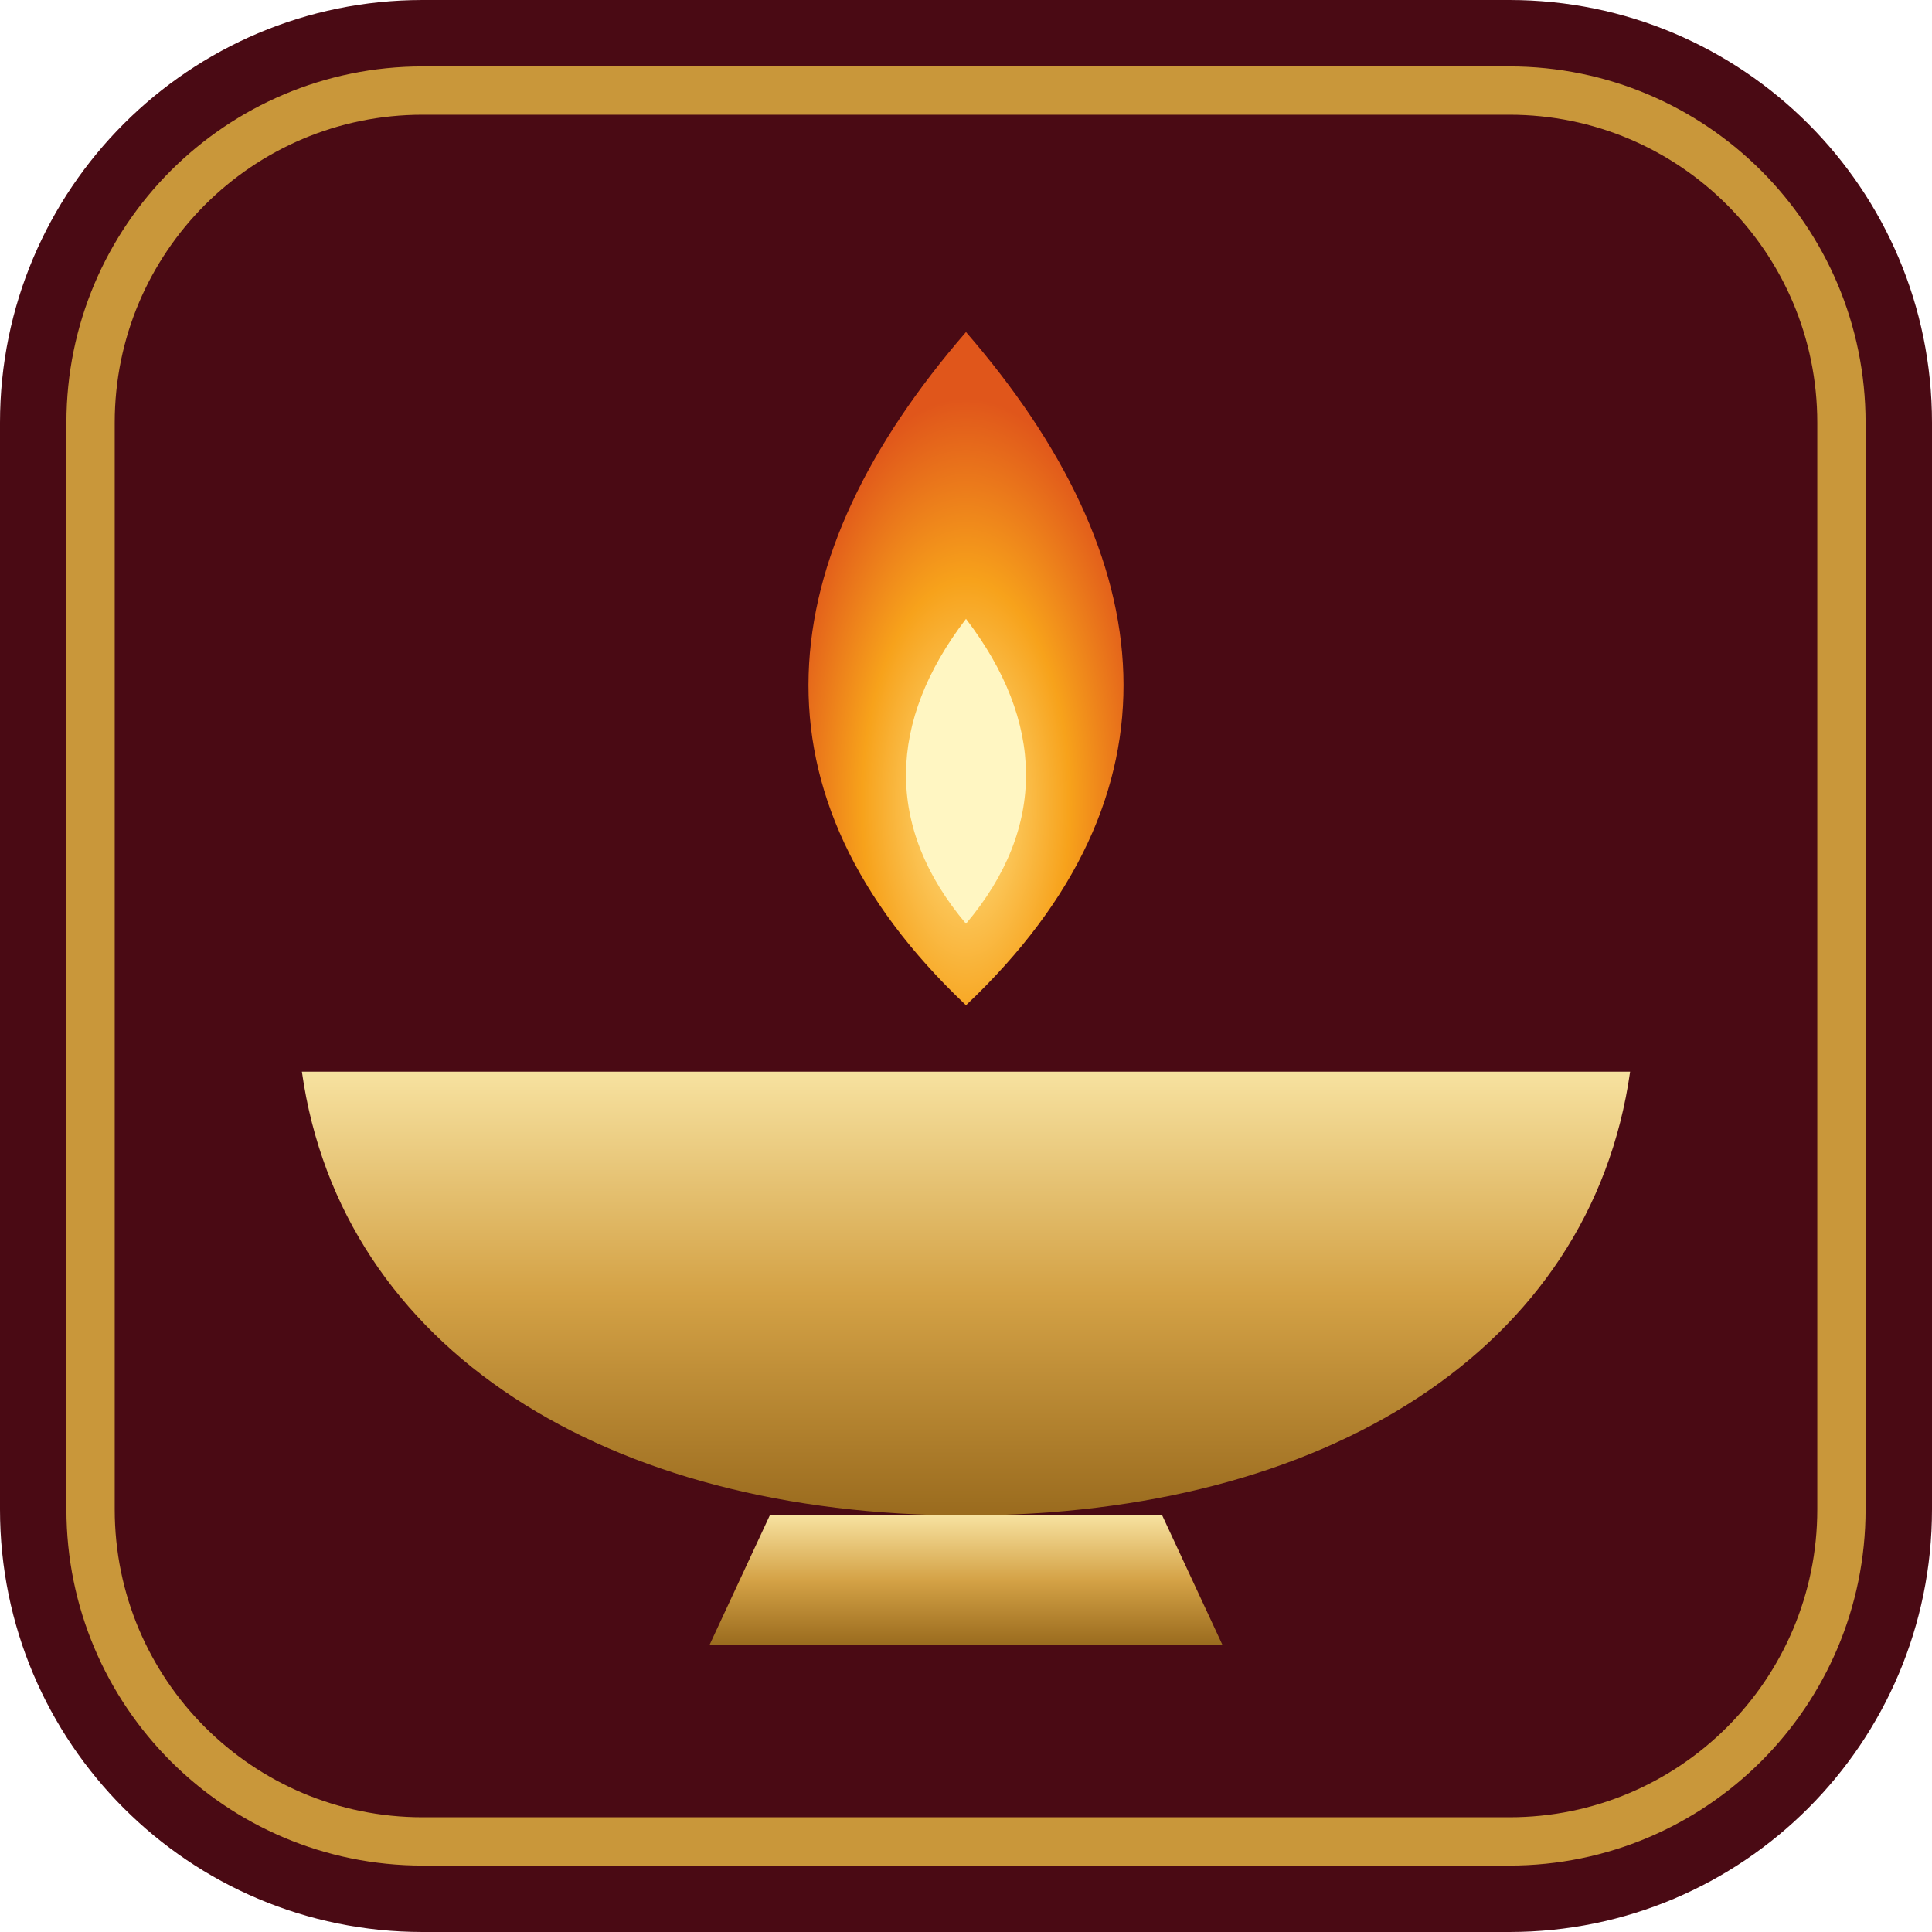
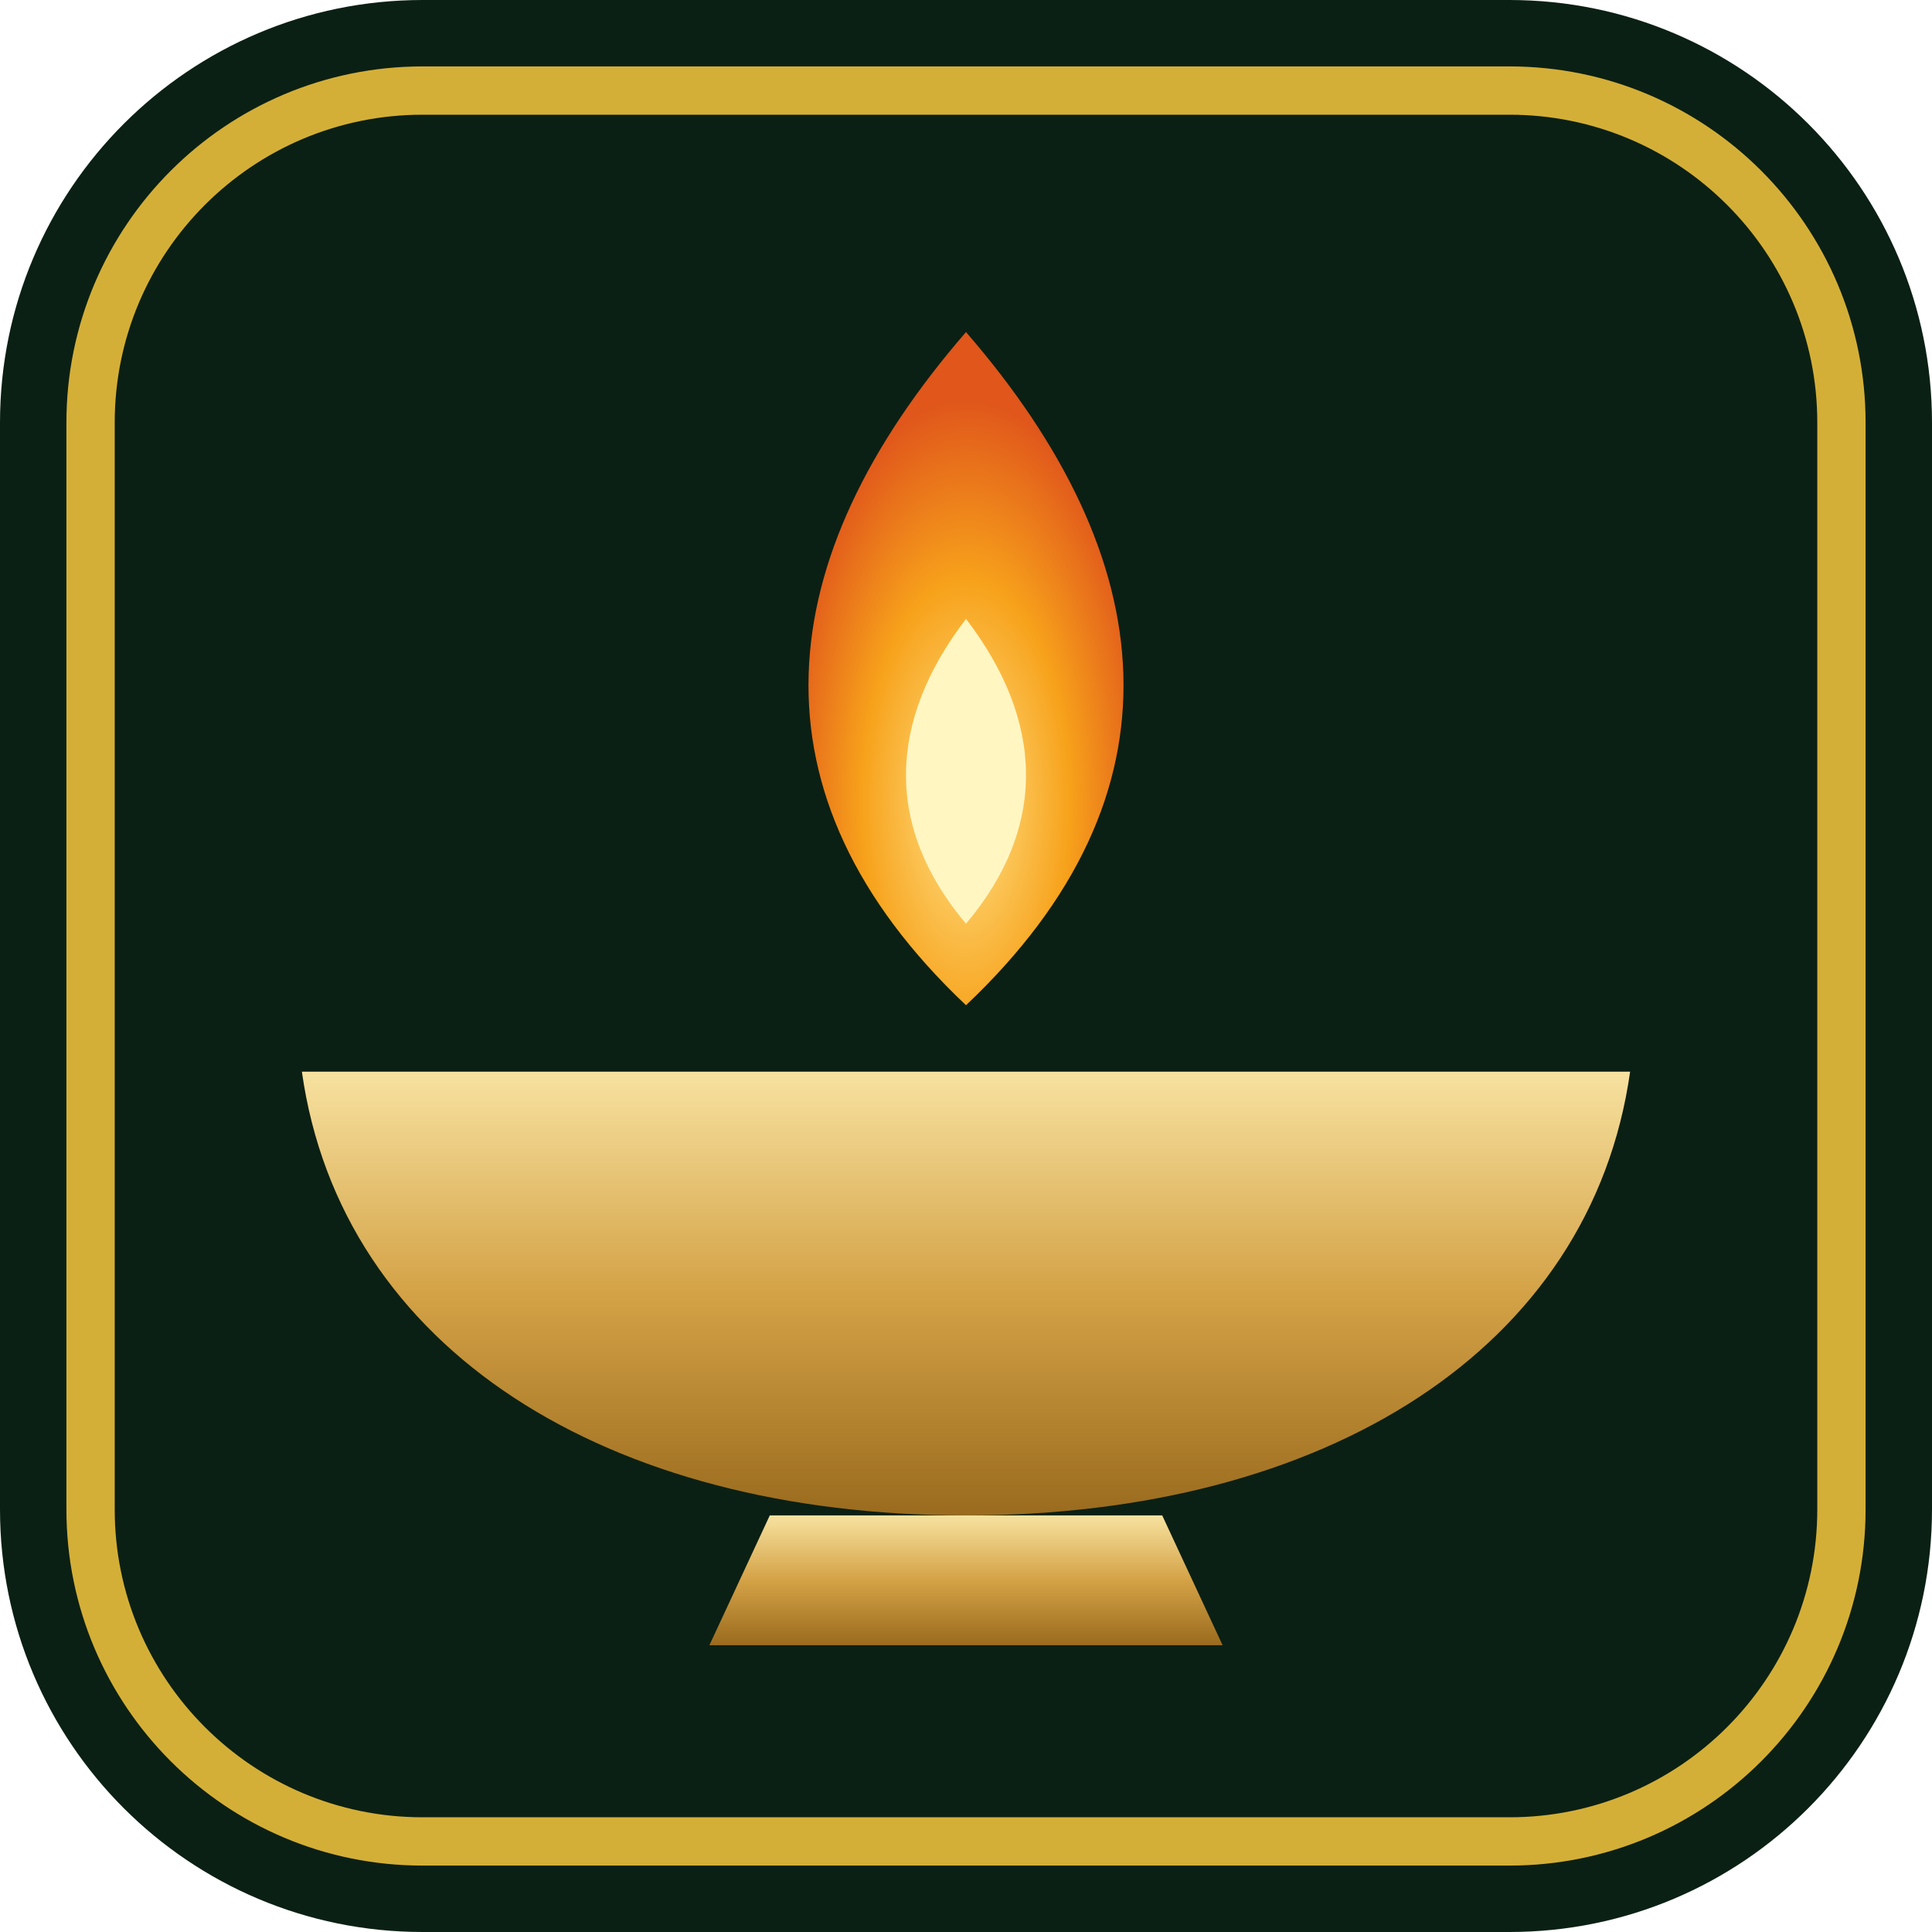
<svg xmlns="http://www.w3.org/2000/svg" viewBox="0 0 64 64">
  <defs>
    <linearGradient id="g" x1="0" y1="0" x2="0" y2="1">
      <stop offset="0" stop-color="#F7E2A0" />
      <stop offset=".5" stop-color="#D4A246" />
      <stop offset="1" stop-color="#9A6B1E" />
    </linearGradient>
    <radialGradient id="f" cx=".5" cy=".7" r=".6">
      <stop offset="0" stop-color="#FFE38A" />
      <stop offset=".55" stop-color="#F7A21B" />
      <stop offset="1" stop-color="#E0561B" />
    </radialGradient>
  </defs>
-   <rect width="64" height="64" rx="14" fill="#4A0A14" />
-   <rect x="3" y="3" width="58" height="58" rx="11" fill="none" stroke="#C9973A" stroke-width="1.6" />
+   <rect width="64" height="64" rx="14" fill="#0B2014" />
+   <rect x="3" y="3" width="58" height="58" rx="11" fill="none" stroke="#D4AF37" stroke-width="1.6" />
  <path d="M32 11C38.5 18.5 39.4 26.3 32 33.3C24.6 26.3 25.5 18.5 32 11Z" fill="url(#f)" />
  <path d="M32 20.5C34.6 23.9 34.7 27.4 32 30.6C29.3 27.4 29.4 23.9 32 20.5Z" fill="#FFF6C2" />
  <path d="M10 35.5H54C52.7 44.7 43.9 50.2 32 50.2C20.1 50.2 11.3 44.7 10 35.5Z" fill="url(#g)" />
  <path d="M25.5 50.2L23.5 54.5H40.5L38.5 50.2Z" fill="url(#g)" />
</svg>
